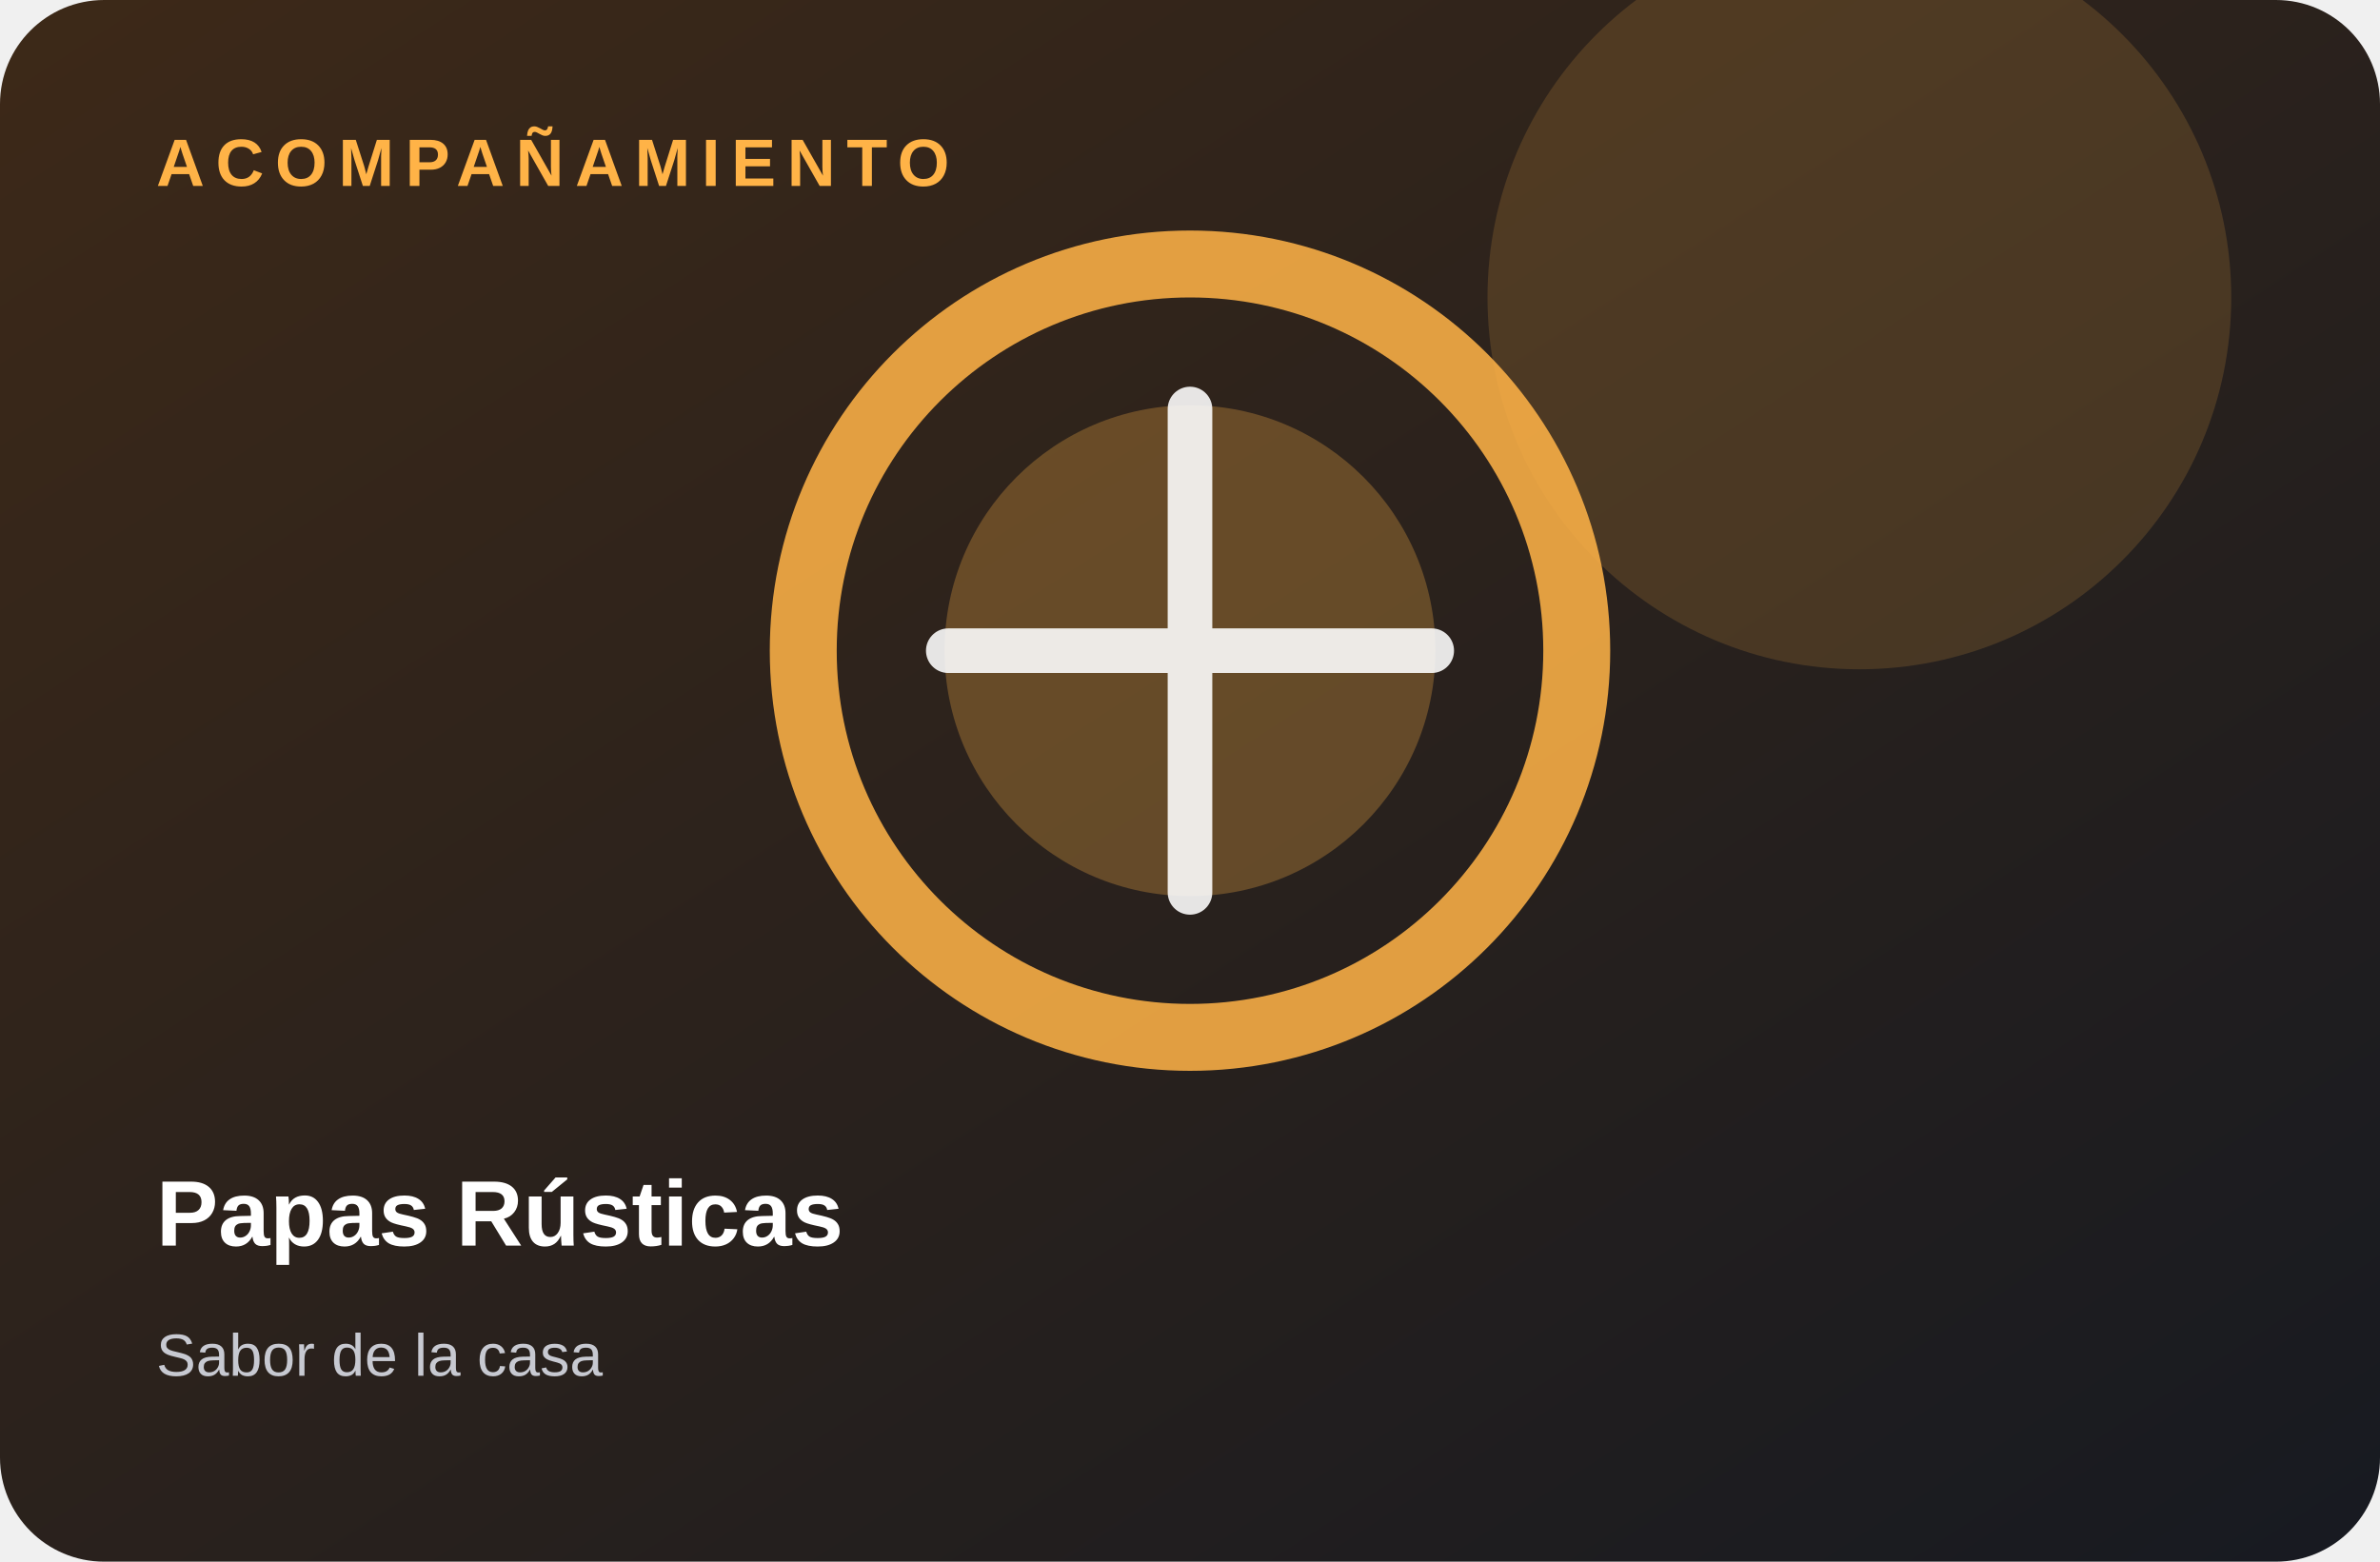
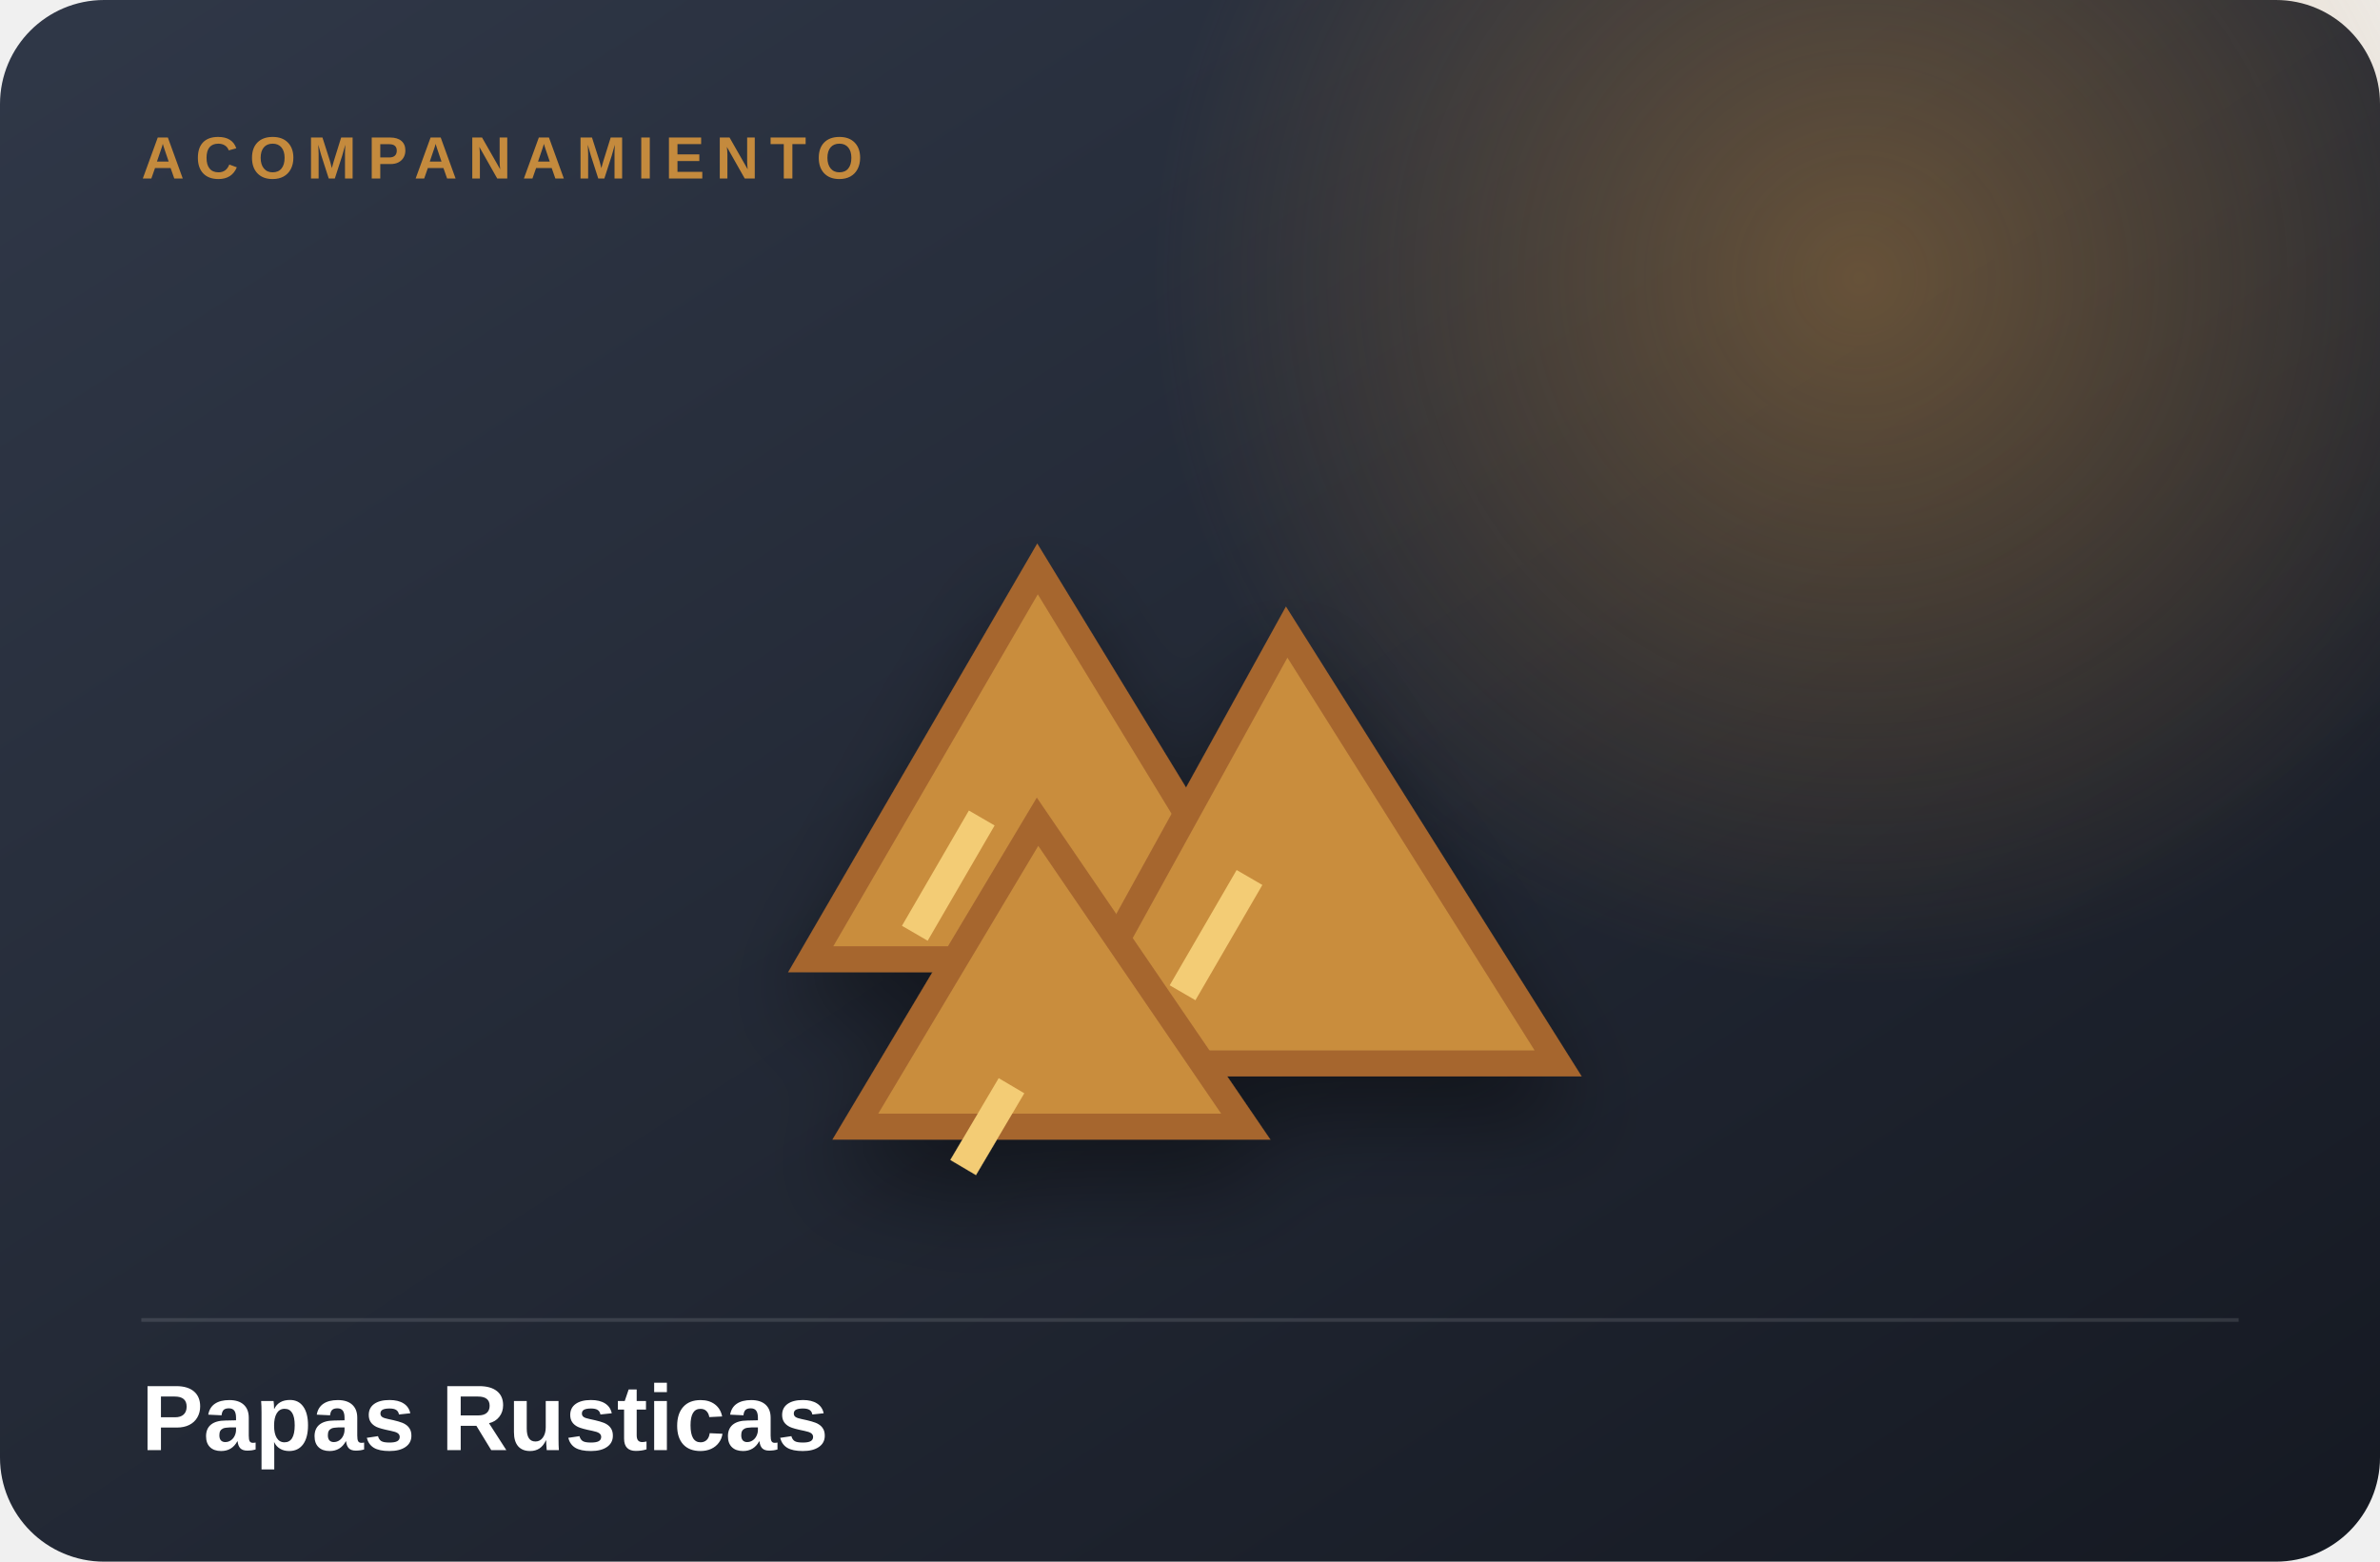
- <svg xmlns="http://www.w3.org/2000/svg" viewBox="0 0 640 420" role="img" aria-label="Papas Rústicas">
+ <svg xmlns="http://www.w3.org/2000/svg" viewBox="0 0 640 420" role="img" aria-label="Papas Rusticas">
  <defs>
-     <linearGradient id="bg" x1="0" y1="0" x2="1" y2="1">
-       <stop stop-color="#3d2918" />
-       <stop offset="1" stop-color="#171a21" />
+     <linearGradient id="fondo" x1="0" y1="0" x2="1" y2="1">
+       <stop stop-color="#303848" />
+       <stop offset="1" stop-color="#151922" />
    </linearGradient>
+     <radialGradient id="luz">
+       <stop stop-color="#c48a3d" stop-opacity=".42" />
+       <stop offset="1" stop-color="#c48a3d" stop-opacity="0" />
+     </radialGradient>
+     <filter id="sombra" x="-.2" y="-.2" width="1.4" height="1.5">
+       <feDropShadow dx="0" dy="12" stdDeviation="12" flood-color="#000" flood-opacity=".42" />
+     </filter>
  </defs>
-   <rect width="640" height="420" rx="28" fill="url(#bg)" />
-   <circle cx="500" cy="80" r="100" fill="#ffb347" opacity=".16" />
-   <circle cx="320" cy="175" r="104" fill="none" stroke="#ffb347" stroke-width="18" opacity=".86" />
-   <circle cx="320" cy="175" r="66" fill="#ffb347" opacity=".28" />
-   <path d="M255 175h130M320 110v130" stroke="#fff" stroke-width="12" stroke-linecap="round" opacity=".88" />
-   <text x="42" y="50" fill="#ffb347" font-family="Arial,sans-serif" font-size="18" font-weight="700" letter-spacing="3">ACOMPAÑAMIENTO</text>
-   <text x="42" y="335" fill="#fff" font-family="Arial,sans-serif" font-size="25" font-weight="700">Papas Rústicas</text>
-   <text x="42" y="370" fill="#c7c9d1" font-family="Arial,sans-serif" font-size="16">Sabor de la casa</text>
+   <rect width="640" height="420" rx="28" fill="url(#fondo)" />
+   <circle cx="500" cy="75" r="190" fill="url(#luz)" />
+   <text x="38" y="48" fill="#c48a3d" font-family="Arial,sans-serif" font-size="16" font-weight="700" letter-spacing="3">ACOMPANAMIENTO</text>
+   <g filter="url(#sombra)">
+     <g fill="#c98d3e" stroke="#a6662f" stroke-width="7">
+       <path d="M218 258l61-105 64 105z" />
+       <path d="M282 286l64-116 73 116z" />
+       <path d="M230 303l49-82 56 82z" />
+     </g>
+     <g stroke="#f3cc75" stroke-width="8">
+       <path d="M246 251l18-31m54 47l18-31m-77 78l13-22" />
+     </g>
+   </g>
+   <path d="M38 355h564" stroke="#ffffff" stroke-opacity=".12" />
+   <text x="38" y="390" fill="#fff" font-family="Arial,sans-serif" font-size="25" font-weight="700">Papas Rusticas</text>
</svg>
